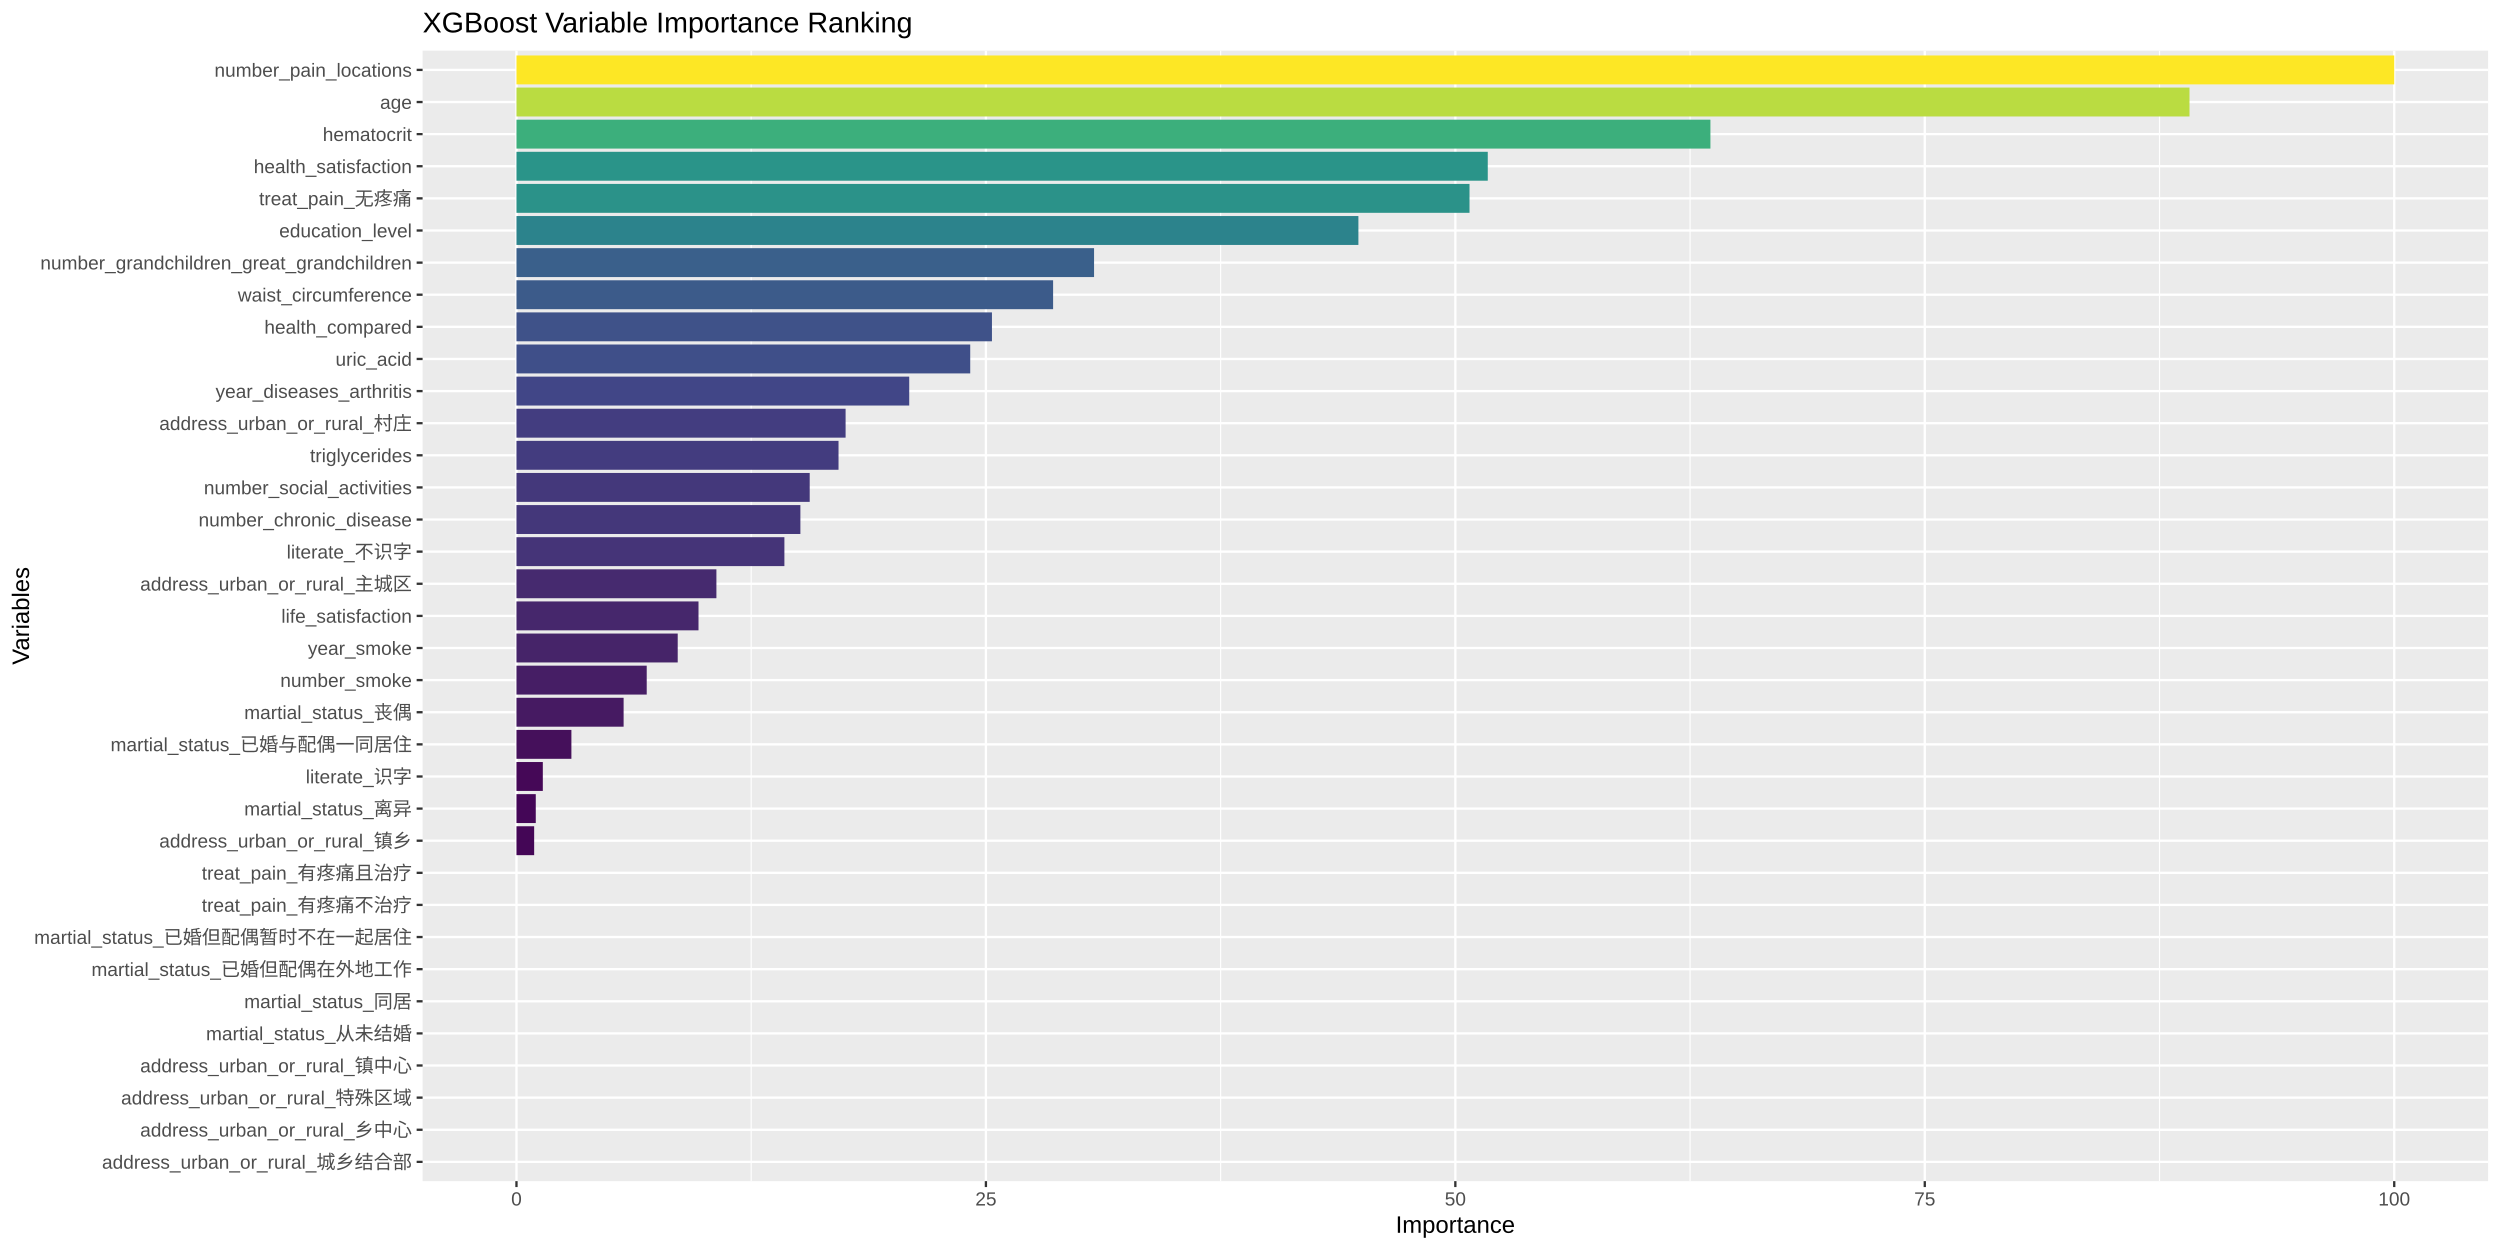
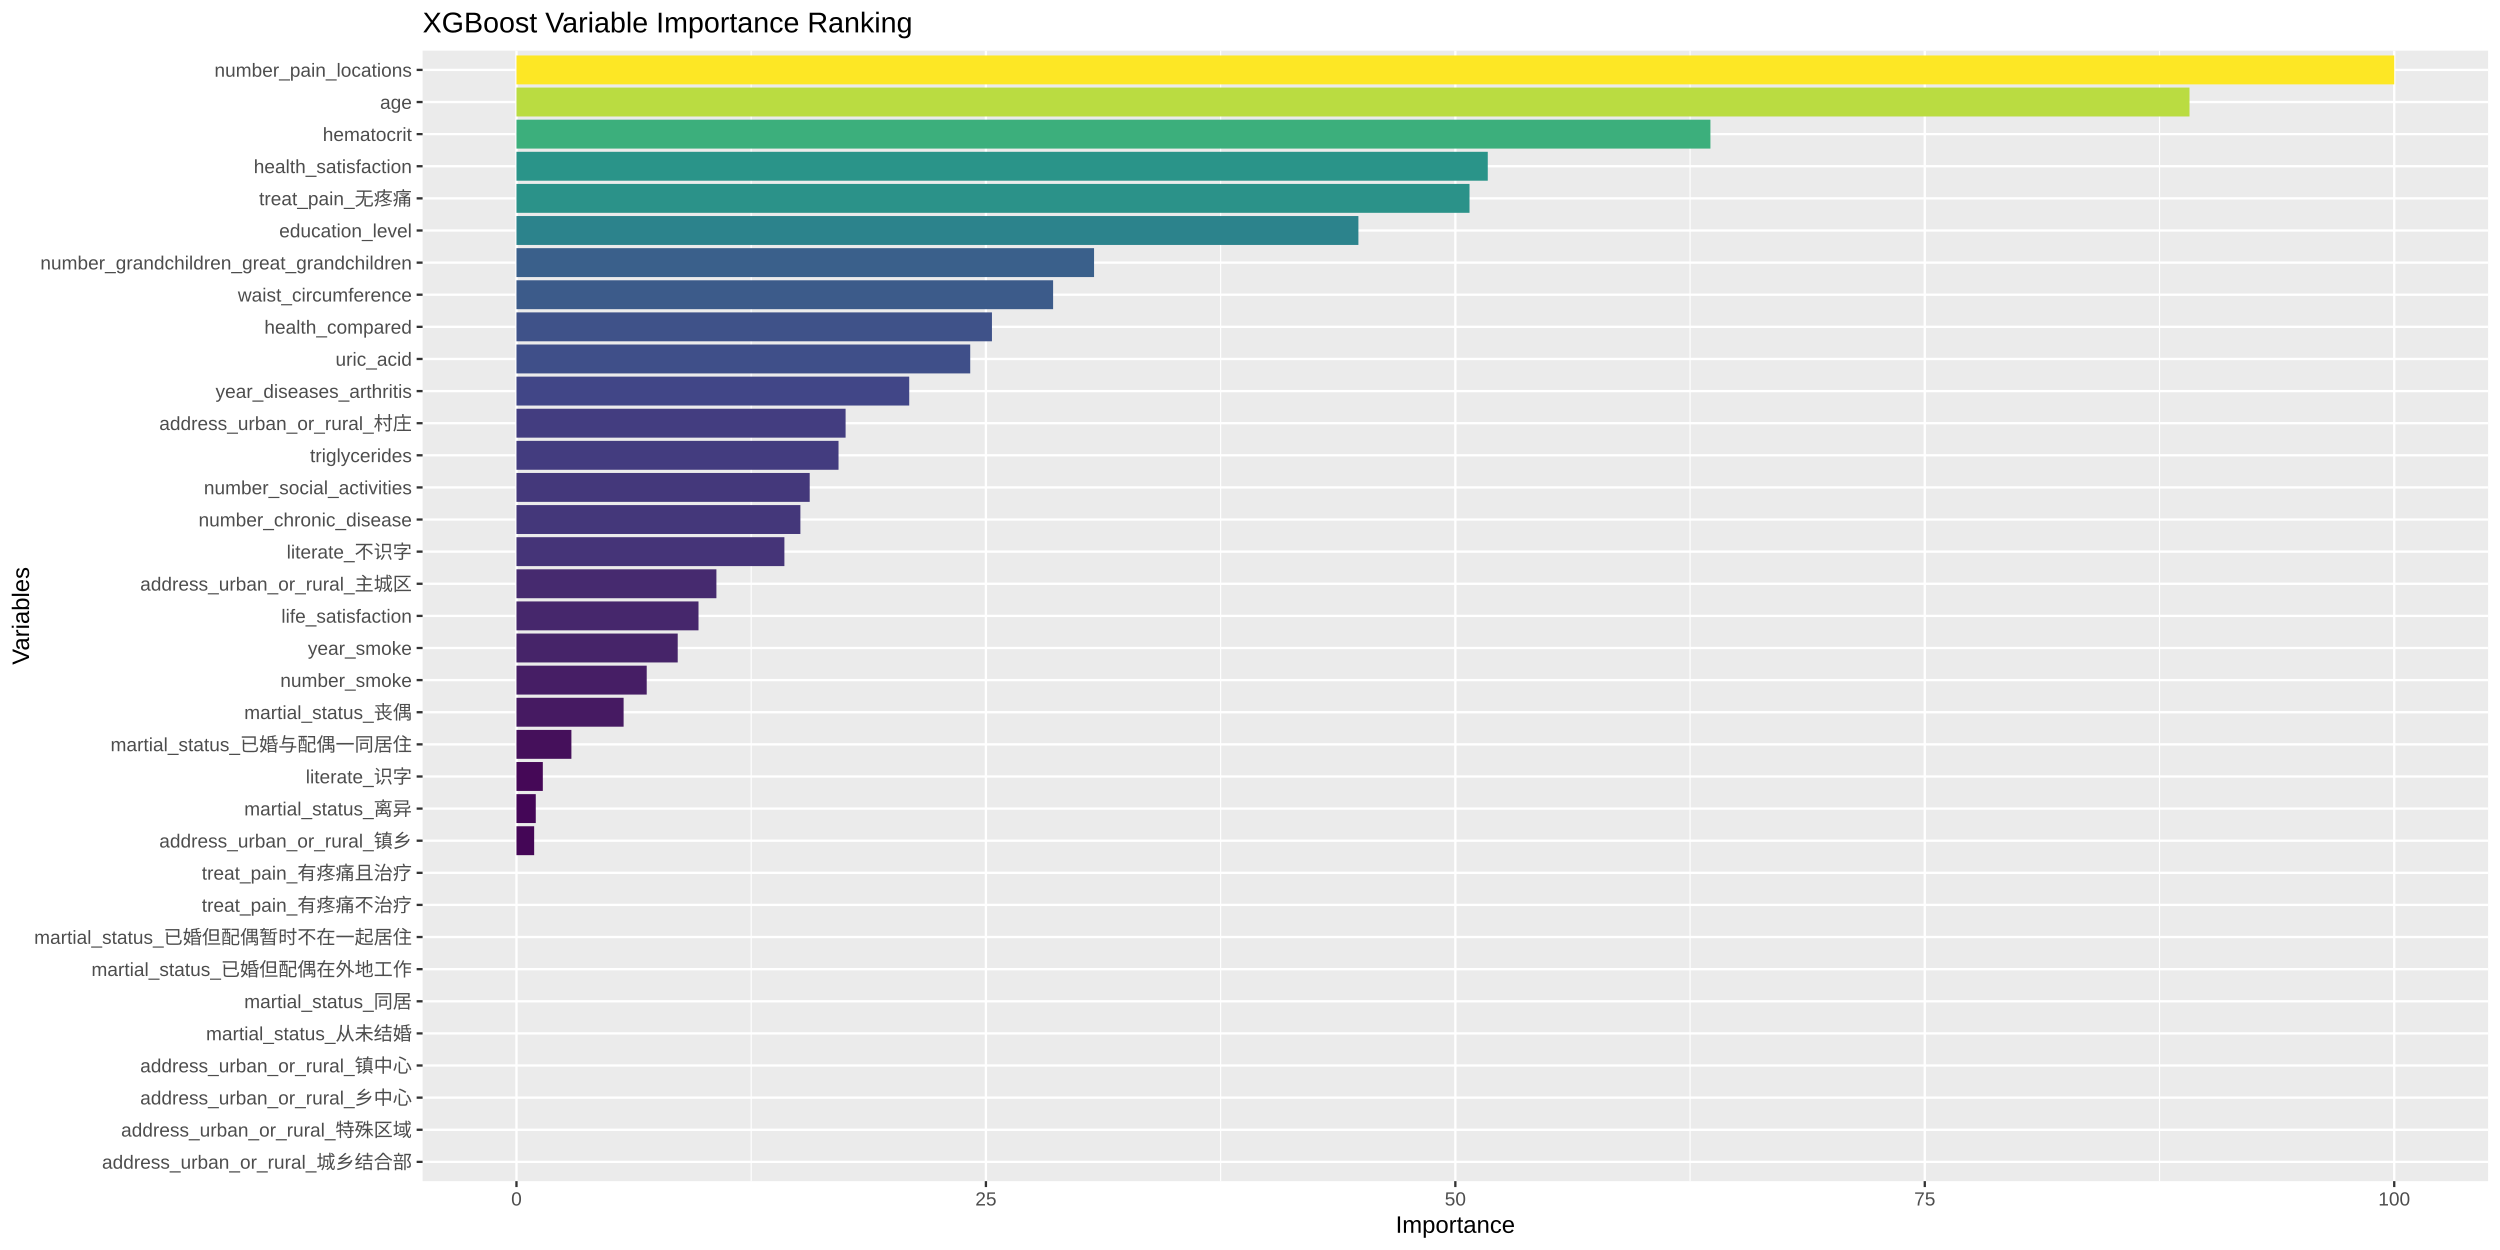
<svg xmlns="http://www.w3.org/2000/svg" class="svglite" width="1152.00pt" height="576.00pt" viewBox="0 0 1152.00 576.00">
  <defs>
    <style type="text/css">
    .svglite line, .svglite polyline, .svglite polygon, .svglite path, .svglite rect, .svglite circle {
      fill: none;
      stroke: #000000;
      stroke-linecap: round;
      stroke-linejoin: round;
      stroke-miterlimit: 10.00;
    }
    .svglite text {
      white-space: pre;
    }
  </style>
  </defs>
  <rect width="100%" height="100%" style="stroke: none; fill: #FFFFFF;" />
  <defs>
    <clipPath id="cpMC4wMHwxMTUyLjAwfDAuMDB8NTc2LjAw">
      <rect x="0.00" y="0.00" width="1152.00" height="576.00" />
    </clipPath>
  </defs>
  <g clip-path="url(#cpMC4wMHwxMTUyLjAwfDAuMDB8NTc2LjAw)">
    <rect x="0.00" y="0.00" width="1152.00" height="576.00" style="stroke-width: 1.07; stroke: #FFFFFF; fill: #FFFFFF;" />
  </g>
  <defs>
    <clipPath id="cpMTk0LjczfDExNDYuNTJ8MjMuMzR8NTQ0LjI3">
      <rect x="194.73" y="23.34" width="951.79" height="520.93" />
    </clipPath>
  </defs>
  <g clip-path="url(#cpMTk0LjczfDExNDYuNTJ8MjMuMzR8NTQ0LjI3)">
    <rect x="194.73" y="23.34" width="951.79" height="520.93" style="stroke-width: 1.07; stroke: none; fill: #EBEBEB;" />
    <polyline points="346.15,544.27 346.15,23.34 " style="stroke-width: 0.53; stroke: #FFFFFF; stroke-linecap: butt;" />
    <polyline points="562.47,544.27 562.47,23.34 " style="stroke-width: 0.53; stroke: #FFFFFF; stroke-linecap: butt;" />
    <polyline points="778.78,544.27 778.78,23.34 " style="stroke-width: 0.53; stroke: #FFFFFF; stroke-linecap: butt;" />
    <polyline points="995.10,544.27 995.10,23.34 " style="stroke-width: 0.53; stroke: #FFFFFF; stroke-linecap: butt;" />
    <polyline points="194.73,535.39 1146.52,535.39 " style="stroke-width: 1.07; stroke: #FFFFFF; stroke-linecap: butt;" />
    <polyline points="194.73,520.59 1146.52,520.59 " style="stroke-width: 1.07; stroke: #FFFFFF; stroke-linecap: butt;" />
    <polyline points="194.73,505.79 1146.52,505.79 " style="stroke-width: 1.07; stroke: #FFFFFF; stroke-linecap: butt;" />
    <polyline points="194.73,490.99 1146.52,490.99 " style="stroke-width: 1.07; stroke: #FFFFFF; stroke-linecap: butt;" />
    <polyline points="194.73,476.19 1146.52,476.19 " style="stroke-width: 1.07; stroke: #FFFFFF; stroke-linecap: butt;" />
    <polyline points="194.73,461.39 1146.52,461.39 " style="stroke-width: 1.07; stroke: #FFFFFF; stroke-linecap: butt;" />
    <polyline points="194.73,446.59 1146.52,446.59 " style="stroke-width: 1.07; stroke: #FFFFFF; stroke-linecap: butt;" />
    <polyline points="194.73,431.79 1146.52,431.79 " style="stroke-width: 1.07; stroke: #FFFFFF; stroke-linecap: butt;" />
    <polyline points="194.73,416.99 1146.52,416.99 " style="stroke-width: 1.07; stroke: #FFFFFF; stroke-linecap: butt;" />
    <polyline points="194.73,402.19 1146.52,402.19 " style="stroke-width: 1.07; stroke: #FFFFFF; stroke-linecap: butt;" />
    <polyline points="194.73,387.40 1146.52,387.40 " style="stroke-width: 1.07; stroke: #FFFFFF; stroke-linecap: butt;" />
    <polyline points="194.73,372.60 1146.52,372.60 " style="stroke-width: 1.07; stroke: #FFFFFF; stroke-linecap: butt;" />
    <polyline points="194.73,357.80 1146.52,357.80 " style="stroke-width: 1.07; stroke: #FFFFFF; stroke-linecap: butt;" />
    <polyline points="194.73,343.00 1146.52,343.00 " style="stroke-width: 1.07; stroke: #FFFFFF; stroke-linecap: butt;" />
    <polyline points="194.73,328.20 1146.52,328.20 " style="stroke-width: 1.07; stroke: #FFFFFF; stroke-linecap: butt;" />
    <polyline points="194.73,313.40 1146.52,313.40 " style="stroke-width: 1.07; stroke: #FFFFFF; stroke-linecap: butt;" />
    <polyline points="194.73,298.60 1146.52,298.60 " style="stroke-width: 1.07; stroke: #FFFFFF; stroke-linecap: butt;" />
    <polyline points="194.73,283.80 1146.52,283.80 " style="stroke-width: 1.07; stroke: #FFFFFF; stroke-linecap: butt;" />
    <polyline points="194.73,269.00 1146.52,269.00 " style="stroke-width: 1.07; stroke: #FFFFFF; stroke-linecap: butt;" />
    <polyline points="194.73,254.20 1146.52,254.20 " style="stroke-width: 1.07; stroke: #FFFFFF; stroke-linecap: butt;" />
    <polyline points="194.73,239.40 1146.52,239.40 " style="stroke-width: 1.07; stroke: #FFFFFF; stroke-linecap: butt;" />
    <polyline points="194.73,224.60 1146.52,224.60 " style="stroke-width: 1.07; stroke: #FFFFFF; stroke-linecap: butt;" />
    <polyline points="194.73,209.81 1146.52,209.81 " style="stroke-width: 1.07; stroke: #FFFFFF; stroke-linecap: butt;" />
    <polyline points="194.73,195.01 1146.52,195.01 " style="stroke-width: 1.07; stroke: #FFFFFF; stroke-linecap: butt;" />
    <polyline points="194.73,180.21 1146.52,180.21 " style="stroke-width: 1.07; stroke: #FFFFFF; stroke-linecap: butt;" />
    <polyline points="194.73,165.41 1146.52,165.41 " style="stroke-width: 1.07; stroke: #FFFFFF; stroke-linecap: butt;" />
    <polyline points="194.73,150.61 1146.52,150.61 " style="stroke-width: 1.07; stroke: #FFFFFF; stroke-linecap: butt;" />
    <polyline points="194.73,135.81 1146.52,135.81 " style="stroke-width: 1.07; stroke: #FFFFFF; stroke-linecap: butt;" />
    <polyline points="194.73,121.01 1146.52,121.01 " style="stroke-width: 1.07; stroke: #FFFFFF; stroke-linecap: butt;" />
    <polyline points="194.73,106.21 1146.52,106.21 " style="stroke-width: 1.07; stroke: #FFFFFF; stroke-linecap: butt;" />
    <polyline points="194.73,91.41 1146.52,91.41 " style="stroke-width: 1.07; stroke: #FFFFFF; stroke-linecap: butt;" />
    <polyline points="194.73,76.61 1146.52,76.61 " style="stroke-width: 1.07; stroke: #FFFFFF; stroke-linecap: butt;" />
    <polyline points="194.73,61.81 1146.52,61.81 " style="stroke-width: 1.07; stroke: #FFFFFF; stroke-linecap: butt;" />
    <polyline points="194.73,47.01 1146.52,47.01 " style="stroke-width: 1.07; stroke: #FFFFFF; stroke-linecap: butt;" />
    <polyline points="194.73,32.22 1146.52,32.22 " style="stroke-width: 1.07; stroke: #FFFFFF; stroke-linecap: butt;" />
    <polyline points="237.99,544.27 237.99,23.34 " style="stroke-width: 1.07; stroke: #FFFFFF; stroke-linecap: butt;" />
    <polyline points="454.31,544.27 454.31,23.34 " style="stroke-width: 1.07; stroke: #FFFFFF; stroke-linecap: butt;" />
    <polyline points="670.62,544.27 670.62,23.34 " style="stroke-width: 1.07; stroke: #FFFFFF; stroke-linecap: butt;" />
    <polyline points="886.94,544.27 886.94,23.34 " style="stroke-width: 1.07; stroke: #FFFFFF; stroke-linecap: butt;" />
    <polyline points="1103.26,544.27 1103.26,23.34 " style="stroke-width: 1.07; stroke: #FFFFFF; stroke-linecap: butt;" />
    <rect x="237.99" y="25.56" width="865.27" height="13.32" style="stroke-width: 1.07; stroke: none; stroke-linecap: butt; stroke-linejoin: miter; fill: #FDE725;" />
    <rect x="237.99" y="40.35" width="770.93" height="13.32" style="stroke-width: 1.07; stroke: none; stroke-linecap: butt; stroke-linejoin: miter; fill: #BADC41;" />
    <rect x="237.99" y="55.15" width="550.17" height="13.32" style="stroke-width: 1.07; stroke: none; stroke-linecap: butt; stroke-linejoin: miter; fill: #3CAF7C;" />
    <rect x="237.99" y="69.95" width="447.57" height="13.32" style="stroke-width: 1.07; stroke: none; stroke-linecap: butt; stroke-linejoin: miter; fill: #2A9489;" />
    <rect x="237.99" y="84.75" width="439.16" height="13.32" style="stroke-width: 1.07; stroke: none; stroke-linecap: butt; stroke-linejoin: miter; fill: #2B9289;" />
    <rect x="237.99" y="99.55" width="387.96" height="13.32" style="stroke-width: 1.07; stroke: none; stroke-linecap: butt; stroke-linejoin: miter; fill: #2C838C;" />
    <rect x="237.99" y="114.35" width="266.15" height="13.32" style="stroke-width: 1.07; stroke: none; stroke-linecap: butt; stroke-linejoin: miter; fill: #3A608B;" />
    <rect x="237.99" y="129.15" width="247.28" height="13.32" style="stroke-width: 1.07; stroke: none; stroke-linecap: butt; stroke-linejoin: miter; fill: #3C5B8A;" />
    <rect x="237.99" y="143.95" width="219.10" height="13.32" style="stroke-width: 1.07; stroke: none; stroke-linecap: butt; stroke-linejoin: miter; fill: #3F5289;" />
    <rect x="237.99" y="158.75" width="209.09" height="13.32" style="stroke-width: 1.07; stroke: none; stroke-linecap: butt; stroke-linejoin: miter; fill: #3F4F89;" />
    <rect x="237.99" y="173.55" width="180.98" height="13.32" style="stroke-width: 1.07; stroke: none; stroke-linecap: butt; stroke-linejoin: miter; fill: #414687;" />
    <rect x="237.99" y="188.35" width="151.66" height="13.32" style="stroke-width: 1.07; stroke: none; stroke-linecap: butt; stroke-linejoin: miter; fill: #433D80;" />
    <rect x="237.99" y="203.15" width="148.40" height="13.32" style="stroke-width: 1.07; stroke: none; stroke-linecap: butt; stroke-linejoin: miter; fill: #433C7F;" />
    <rect x="237.99" y="217.94" width="135.12" height="13.32" style="stroke-width: 1.07; stroke: none; stroke-linecap: butt; stroke-linejoin: miter; fill: #44387B;" />
    <rect x="237.99" y="232.74" width="130.83" height="13.32" style="stroke-width: 1.07; stroke: none; stroke-linecap: butt; stroke-linejoin: miter; fill: #44377A;" />
    <rect x="237.99" y="247.54" width="123.46" height="13.32" style="stroke-width: 1.07; stroke: none; stroke-linecap: butt; stroke-linejoin: miter; fill: #453478;" />
    <rect x="237.99" y="262.34" width="92.13" height="13.32" style="stroke-width: 1.07; stroke: none; stroke-linecap: butt; stroke-linejoin: miter; fill: #462A6F;" />
    <rect x="237.99" y="277.14" width="83.88" height="13.32" style="stroke-width: 1.07; stroke: none; stroke-linecap: butt; stroke-linejoin: miter; fill: #46276C;" />
    <rect x="237.99" y="291.94" width="74.30" height="13.32" style="stroke-width: 1.07; stroke: none; stroke-linecap: butt; stroke-linejoin: miter; fill: #462469;" />
    <rect x="237.99" y="306.74" width="60.02" height="13.32" style="stroke-width: 1.07; stroke: none; stroke-linecap: butt; stroke-linejoin: miter; fill: #461E65;" />
    <rect x="237.99" y="321.54" width="49.37" height="13.32" style="stroke-width: 1.07; stroke: none; stroke-linecap: butt; stroke-linejoin: miter; fill: #461A62;" />
    <rect x="237.99" y="336.34" width="25.31" height="13.32" style="stroke-width: 1.07; stroke: none; stroke-linecap: butt; stroke-linejoin: miter; fill: #45105B;" />
    <rect x="237.99" y="351.14" width="12.14" height="13.32" style="stroke-width: 1.07; stroke: none; stroke-linecap: butt; stroke-linejoin: miter; fill: #450857;" />
    <rect x="237.99" y="365.94" width="8.89" height="13.32" style="stroke-width: 1.07; stroke: none; stroke-linecap: butt; stroke-linejoin: miter; fill: #440657;" />
    <rect x="237.99" y="380.74" width="8.15" height="13.32" style="stroke-width: 1.07; stroke: none; stroke-linecap: butt; stroke-linejoin: miter; fill: #440656;" />
    <rect x="237.99" y="395.53" width="0.00" height="13.32" style="stroke-width: 1.07; stroke: none; stroke-linecap: butt; stroke-linejoin: miter; fill: #440154;" />
    <rect x="237.99" y="410.33" width="0.00" height="13.32" style="stroke-width: 1.07; stroke: none; stroke-linecap: butt; stroke-linejoin: miter; fill: #440154;" />
    <rect x="237.99" y="528.73" width="0.00" height="13.32" style="stroke-width: 1.07; stroke: none; stroke-linecap: butt; stroke-linejoin: miter; fill: #440154;" />
    <rect x="237.99" y="484.33" width="0.00" height="13.32" style="stroke-width: 1.07; stroke: none; stroke-linecap: butt; stroke-linejoin: miter; fill: #440154;" />
+     <rect x="237.99" y="513.93" width="0.00" height="13.32" style="stroke-width: 1.07; stroke: none; stroke-linecap: butt; stroke-linejoin: miter; fill: #440154;" />
    <rect x="237.99" y="499.13" width="0.00" height="13.32" style="stroke-width: 1.07; stroke: none; stroke-linecap: butt; stroke-linejoin: miter; fill: #440154;" />
-     <rect x="237.99" y="513.93" width="0.00" height="13.32" style="stroke-width: 1.07; stroke: none; stroke-linecap: butt; stroke-linejoin: miter; fill: #440154;" />
    <rect x="237.99" y="425.13" width="0.00" height="13.32" style="stroke-width: 1.07; stroke: none; stroke-linecap: butt; stroke-linejoin: miter; fill: #440154;" />
    <rect x="237.99" y="439.93" width="0.00" height="13.32" style="stroke-width: 1.07; stroke: none; stroke-linecap: butt; stroke-linejoin: miter; fill: #440154;" />
    <rect x="237.99" y="469.53" width="0.00" height="13.32" style="stroke-width: 1.07; stroke: none; stroke-linecap: butt; stroke-linejoin: miter; fill: #440154;" />
    <rect x="237.99" y="454.73" width="0.00" height="13.32" style="stroke-width: 1.07; stroke: none; stroke-linecap: butt; stroke-linejoin: miter; fill: #440154;" />
  </g>
  <g clip-path="url(#cpMC4wMHwxMTUyLjAwfDAuMDB8NTc2LjAw)">
    <text x="189.80" y="538.54" text-anchor="end" style="font-size: 8.80px;fill: #4D4D4D; font-family: &quot;Arial&quot;;" textLength="126.71px" lengthAdjust="spacingAndGlyphs">address_urban_or_rural_城乡结合部</text>
-     <text x="189.80" y="523.74" text-anchor="end" style="font-size: 8.80px;fill: #4D4D4D; font-family: &quot;Arial&quot;;" textLength="115.56px" lengthAdjust="spacingAndGlyphs">address_urban_or_rural_乡中心</text>
-     <text x="189.80" y="508.94" text-anchor="end" style="font-size: 8.80px;fill: #4D4D4D; font-family: &quot;Arial&quot;;" textLength="121.13px" lengthAdjust="spacingAndGlyphs">address_urban_or_rural_特殊区域</text>
+     <text x="189.80" y="523.74" text-anchor="end" style="font-size: 8.80px;fill: #4D4D4D; font-family: &quot;Arial&quot;;" textLength="121.13px" lengthAdjust="spacingAndGlyphs">address_urban_or_rural_特殊区域</text>
+     <text x="189.80" y="508.94" text-anchor="end" style="font-size: 8.80px;fill: #4D4D4D; font-family: &quot;Arial&quot;;" textLength="115.56px" lengthAdjust="spacingAndGlyphs">address_urban_or_rural_乡中心</text>
    <text x="189.80" y="494.14" text-anchor="end" style="font-size: 8.80px;fill: #4D4D4D; font-family: &quot;Arial&quot;;" textLength="115.56px" lengthAdjust="spacingAndGlyphs">address_urban_or_rural_镇中心</text>
    <text x="189.80" y="479.34" text-anchor="end" style="font-size: 8.80px;fill: #4D4D4D; font-family: &quot;Arial&quot;;" textLength="81.95px" lengthAdjust="spacingAndGlyphs">martial_status_从未结婚</text>
    <text x="189.80" y="464.54" text-anchor="end" style="font-size: 8.80px;fill: #4D4D4D; font-family: &quot;Arial&quot;;" textLength="70.80px" lengthAdjust="spacingAndGlyphs">martial_status_同居</text>
    <text x="189.80" y="449.75" text-anchor="end" style="font-size: 8.80px;fill: #4D4D4D; font-family: &quot;Arial&quot;;" textLength="115.39px" lengthAdjust="spacingAndGlyphs">martial_status_已婚但配偶在外地工作</text>
    <text x="189.80" y="434.95" text-anchor="end" style="font-size: 8.80px;fill: #4D4D4D; font-family: &quot;Arial&quot;;" textLength="132.11px" lengthAdjust="spacingAndGlyphs">martial_status_已婚但配偶暂时不在一起居住</text>
    <text x="189.80" y="420.15" text-anchor="end" style="font-size: 8.80px;fill: #4D4D4D; font-family: &quot;Arial&quot;;" textLength="77.47px" lengthAdjust="spacingAndGlyphs">treat_pain_有疼痛不治疗</text>
    <text x="189.80" y="405.35" text-anchor="end" style="font-size: 8.80px;fill: #4D4D4D; font-family: &quot;Arial&quot;;" textLength="77.47px" lengthAdjust="spacingAndGlyphs">treat_pain_有疼痛且治疗</text>
    <text x="189.80" y="390.55" text-anchor="end" style="font-size: 8.80px;fill: #4D4D4D; font-family: &quot;Arial&quot;;" textLength="109.99px" lengthAdjust="spacingAndGlyphs">address_urban_or_rural_镇乡</text>
    <text x="189.80" y="375.75" text-anchor="end" style="font-size: 8.80px;fill: #4D4D4D; font-family: &quot;Arial&quot;;" textLength="70.80px" lengthAdjust="spacingAndGlyphs">martial_status_离异</text>
    <text x="189.80" y="360.95" text-anchor="end" style="font-size: 8.80px;fill: #4D4D4D; font-family: &quot;Arial&quot;;" textLength="42.44px" lengthAdjust="spacingAndGlyphs">literate_识字</text>
    <text x="189.80" y="346.15" text-anchor="end" style="font-size: 8.80px;fill: #4D4D4D; font-family: &quot;Arial&quot;;" textLength="109.81px" lengthAdjust="spacingAndGlyphs">martial_status_已婚与配偶一同居住</text>
    <text x="189.80" y="331.35" text-anchor="end" style="font-size: 8.80px;fill: #4D4D4D; font-family: &quot;Arial&quot;;" textLength="70.80px" lengthAdjust="spacingAndGlyphs">martial_status_丧偶</text>
    <text x="189.80" y="316.55" text-anchor="end" style="font-size: 8.80px;fill: #4D4D4D; font-family: &quot;Arial&quot;;" textLength="60.66px" lengthAdjust="spacingAndGlyphs">number_smoke</text>
    <text x="189.80" y="301.75" text-anchor="end" style="font-size: 8.80px;fill: #4D4D4D; font-family: &quot;Arial&quot;;" textLength="47.94px" lengthAdjust="spacingAndGlyphs">year_smoke</text>
    <text x="189.80" y="286.95" text-anchor="end" style="font-size: 8.80px;fill: #4D4D4D; font-family: &quot;Arial&quot;;" textLength="60.14px" lengthAdjust="spacingAndGlyphs">life_satisfaction</text>
    <text x="189.80" y="272.16" text-anchor="end" style="font-size: 8.80px;fill: #4D4D4D; font-family: &quot;Arial&quot;;" textLength="115.56px" lengthAdjust="spacingAndGlyphs">address_urban_or_rural_主城区</text>
    <text x="189.80" y="257.36" text-anchor="end" style="font-size: 8.80px;fill: #4D4D4D; font-family: &quot;Arial&quot;;" textLength="48.02px" lengthAdjust="spacingAndGlyphs">literate_不识字</text>
    <text x="189.80" y="242.56" text-anchor="end" style="font-size: 8.80px;fill: #4D4D4D; font-family: &quot;Arial&quot;;" textLength="98.34px" lengthAdjust="spacingAndGlyphs">number_chronic_disease</text>
    <text x="189.80" y="227.76" text-anchor="end" style="font-size: 8.80px;fill: #4D4D4D; font-family: &quot;Arial&quot;;" textLength="95.85px" lengthAdjust="spacingAndGlyphs">number_social_activities</text>
    <text x="189.80" y="212.96" text-anchor="end" style="font-size: 8.80px;fill: #4D4D4D; font-family: &quot;Arial&quot;;" textLength="46.94px" lengthAdjust="spacingAndGlyphs">triglycerides</text>
    <text x="189.80" y="198.16" text-anchor="end" style="font-size: 8.80px;fill: #4D4D4D; font-family: &quot;Arial&quot;;" textLength="109.99px" lengthAdjust="spacingAndGlyphs">address_urban_or_rural_村庄</text>
    <text x="189.80" y="183.36" text-anchor="end" style="font-size: 8.80px;fill: #4D4D4D; font-family: &quot;Arial&quot;;" textLength="90.48px" lengthAdjust="spacingAndGlyphs">year_diseases_arthritis</text>
    <text x="189.80" y="168.56" text-anchor="end" style="font-size: 8.80px;fill: #4D4D4D; font-family: &quot;Arial&quot;;" textLength="35.22px" lengthAdjust="spacingAndGlyphs">uric_acid</text>
    <text x="189.80" y="153.76" text-anchor="end" style="font-size: 8.80px;fill: #4D4D4D; font-family: &quot;Arial&quot;;" textLength="68.01px" lengthAdjust="spacingAndGlyphs">health_compared</text>
    <text x="189.80" y="138.96" text-anchor="end" style="font-size: 8.80px;fill: #4D4D4D; font-family: &quot;Arial&quot;;" textLength="80.19px" lengthAdjust="spacingAndGlyphs">waist_circumference</text>
    <text x="189.80" y="124.16" text-anchor="end" style="font-size: 8.80px;fill: #4D4D4D; font-family: &quot;Arial&quot;;" textLength="171.25px" lengthAdjust="spacingAndGlyphs">number_grandchildren_great_grandchildren</text>
    <text x="189.80" y="109.36" text-anchor="end" style="font-size: 8.80px;fill: #4D4D4D; font-family: &quot;Arial&quot;;" textLength="61.16px" lengthAdjust="spacingAndGlyphs">education_level</text>
    <text x="189.80" y="94.57" text-anchor="end" style="font-size: 8.80px;fill: #4D4D4D; font-family: &quot;Arial&quot;;" textLength="60.75px" lengthAdjust="spacingAndGlyphs">treat_pain_无疼痛</text>
    <text x="189.80" y="79.77" text-anchor="end" style="font-size: 8.80px;fill: #4D4D4D; font-family: &quot;Arial&quot;;" textLength="72.88px" lengthAdjust="spacingAndGlyphs">health_satisfaction</text>
    <text x="189.80" y="64.97" text-anchor="end" style="font-size: 8.80px;fill: #4D4D4D; font-family: &quot;Arial&quot;;" textLength="41.08px" lengthAdjust="spacingAndGlyphs">hematocrit</text>
    <text x="189.80" y="50.17" text-anchor="end" style="font-size: 8.80px;fill: #4D4D4D; font-family: &quot;Arial&quot;;" textLength="14.69px" lengthAdjust="spacingAndGlyphs">age</text>
    <text x="189.80" y="35.37" text-anchor="end" style="font-size: 8.80px;fill: #4D4D4D; font-family: &quot;Arial&quot;;" textLength="91.00px" lengthAdjust="spacingAndGlyphs">number_pain_locations</text>
    <polyline points="191.99,535.39 194.73,535.39 " style="stroke-width: 1.07; stroke: #333333; stroke-linecap: butt;" />
    <polyline points="191.99,520.59 194.73,520.59 " style="stroke-width: 1.07; stroke: #333333; stroke-linecap: butt;" />
    <polyline points="191.99,505.79 194.73,505.79 " style="stroke-width: 1.07; stroke: #333333; stroke-linecap: butt;" />
    <polyline points="191.99,490.99 194.73,490.99 " style="stroke-width: 1.07; stroke: #333333; stroke-linecap: butt;" />
    <polyline points="191.99,476.19 194.73,476.19 " style="stroke-width: 1.07; stroke: #333333; stroke-linecap: butt;" />
    <polyline points="191.99,461.39 194.73,461.39 " style="stroke-width: 1.07; stroke: #333333; stroke-linecap: butt;" />
    <polyline points="191.99,446.59 194.73,446.59 " style="stroke-width: 1.07; stroke: #333333; stroke-linecap: butt;" />
    <polyline points="191.99,431.79 194.73,431.79 " style="stroke-width: 1.07; stroke: #333333; stroke-linecap: butt;" />
    <polyline points="191.99,416.99 194.73,416.99 " style="stroke-width: 1.07; stroke: #333333; stroke-linecap: butt;" />
    <polyline points="191.99,402.19 194.73,402.19 " style="stroke-width: 1.07; stroke: #333333; stroke-linecap: butt;" />
    <polyline points="191.99,387.40 194.73,387.40 " style="stroke-width: 1.07; stroke: #333333; stroke-linecap: butt;" />
    <polyline points="191.99,372.60 194.73,372.60 " style="stroke-width: 1.07; stroke: #333333; stroke-linecap: butt;" />
    <polyline points="191.99,357.80 194.73,357.80 " style="stroke-width: 1.07; stroke: #333333; stroke-linecap: butt;" />
    <polyline points="191.99,343.00 194.73,343.00 " style="stroke-width: 1.07; stroke: #333333; stroke-linecap: butt;" />
    <polyline points="191.99,328.20 194.73,328.20 " style="stroke-width: 1.07; stroke: #333333; stroke-linecap: butt;" />
    <polyline points="191.99,313.40 194.73,313.40 " style="stroke-width: 1.07; stroke: #333333; stroke-linecap: butt;" />
    <polyline points="191.99,298.60 194.73,298.60 " style="stroke-width: 1.07; stroke: #333333; stroke-linecap: butt;" />
    <polyline points="191.99,283.80 194.73,283.80 " style="stroke-width: 1.07; stroke: #333333; stroke-linecap: butt;" />
    <polyline points="191.99,269.00 194.73,269.00 " style="stroke-width: 1.07; stroke: #333333; stroke-linecap: butt;" />
    <polyline points="191.99,254.20 194.73,254.20 " style="stroke-width: 1.07; stroke: #333333; stroke-linecap: butt;" />
    <polyline points="191.99,239.40 194.73,239.40 " style="stroke-width: 1.07; stroke: #333333; stroke-linecap: butt;" />
    <polyline points="191.99,224.60 194.73,224.60 " style="stroke-width: 1.07; stroke: #333333; stroke-linecap: butt;" />
    <polyline points="191.99,209.81 194.73,209.81 " style="stroke-width: 1.07; stroke: #333333; stroke-linecap: butt;" />
    <polyline points="191.99,195.01 194.73,195.01 " style="stroke-width: 1.07; stroke: #333333; stroke-linecap: butt;" />
    <polyline points="191.99,180.21 194.73,180.21 " style="stroke-width: 1.07; stroke: #333333; stroke-linecap: butt;" />
    <polyline points="191.99,165.41 194.73,165.41 " style="stroke-width: 1.07; stroke: #333333; stroke-linecap: butt;" />
    <polyline points="191.99,150.61 194.73,150.61 " style="stroke-width: 1.07; stroke: #333333; stroke-linecap: butt;" />
    <polyline points="191.99,135.81 194.73,135.81 " style="stroke-width: 1.07; stroke: #333333; stroke-linecap: butt;" />
    <polyline points="191.99,121.01 194.73,121.01 " style="stroke-width: 1.07; stroke: #333333; stroke-linecap: butt;" />
    <polyline points="191.99,106.21 194.73,106.21 " style="stroke-width: 1.07; stroke: #333333; stroke-linecap: butt;" />
    <polyline points="191.99,91.41 194.73,91.41 " style="stroke-width: 1.07; stroke: #333333; stroke-linecap: butt;" />
    <polyline points="191.99,76.61 194.73,76.61 " style="stroke-width: 1.07; stroke: #333333; stroke-linecap: butt;" />
    <polyline points="191.99,61.81 194.73,61.81 " style="stroke-width: 1.07; stroke: #333333; stroke-linecap: butt;" />
    <polyline points="191.99,47.01 194.73,47.01 " style="stroke-width: 1.07; stroke: #333333; stroke-linecap: butt;" />
    <polyline points="191.99,32.22 194.73,32.22 " style="stroke-width: 1.07; stroke: #333333; stroke-linecap: butt;" />
    <polyline points="237.99,547.01 237.99,544.27 " style="stroke-width: 1.07; stroke: #333333; stroke-linecap: butt;" />
    <polyline points="454.31,547.01 454.31,544.27 " style="stroke-width: 1.07; stroke: #333333; stroke-linecap: butt;" />
    <polyline points="670.62,547.01 670.62,544.27 " style="stroke-width: 1.07; stroke: #333333; stroke-linecap: butt;" />
    <polyline points="886.94,547.01 886.94,544.27 " style="stroke-width: 1.07; stroke: #333333; stroke-linecap: butt;" />
    <polyline points="1103.26,547.01 1103.26,544.27 " style="stroke-width: 1.07; stroke: #333333; stroke-linecap: butt;" />
    <text x="237.99" y="555.50" text-anchor="middle" style="font-size: 8.80px;fill: #4D4D4D; font-family: &quot;Arial&quot;;" textLength="4.90px" lengthAdjust="spacingAndGlyphs">0</text>
    <text x="454.31" y="555.50" text-anchor="middle" style="font-size: 8.80px;fill: #4D4D4D; font-family: &quot;Arial&quot;;" textLength="9.79px" lengthAdjust="spacingAndGlyphs">25</text>
    <text x="670.62" y="555.50" text-anchor="middle" style="font-size: 8.80px;fill: #4D4D4D; font-family: &quot;Arial&quot;;" textLength="9.79px" lengthAdjust="spacingAndGlyphs">50</text>
    <text x="886.94" y="555.50" text-anchor="middle" style="font-size: 8.80px;fill: #4D4D4D; font-family: &quot;Arial&quot;;" textLength="9.79px" lengthAdjust="spacingAndGlyphs">75</text>
    <text x="1103.26" y="555.50" text-anchor="middle" style="font-size: 8.80px;fill: #4D4D4D; font-family: &quot;Arial&quot;;" textLength="14.69px" lengthAdjust="spacingAndGlyphs">100</text>
    <text x="670.62" y="568.09" text-anchor="middle" style="font-size: 11.00px; font-family: &quot;Arial&quot;;" textLength="55.04px" lengthAdjust="spacingAndGlyphs">Importance</text>
    <text transform="translate(13.37,283.80) rotate(-90)" text-anchor="middle" style="font-size: 11.00px; font-family: &quot;Arial&quot;;" textLength="45.86px" lengthAdjust="spacingAndGlyphs">Variables</text>
    <text x="194.73" y="14.94" style="font-size: 13.20px; font-family: &quot;Arial&quot;;" textLength="226.57px" lengthAdjust="spacingAndGlyphs">XGBoost Variable Importance Ranking</text>
  </g>
</svg>
